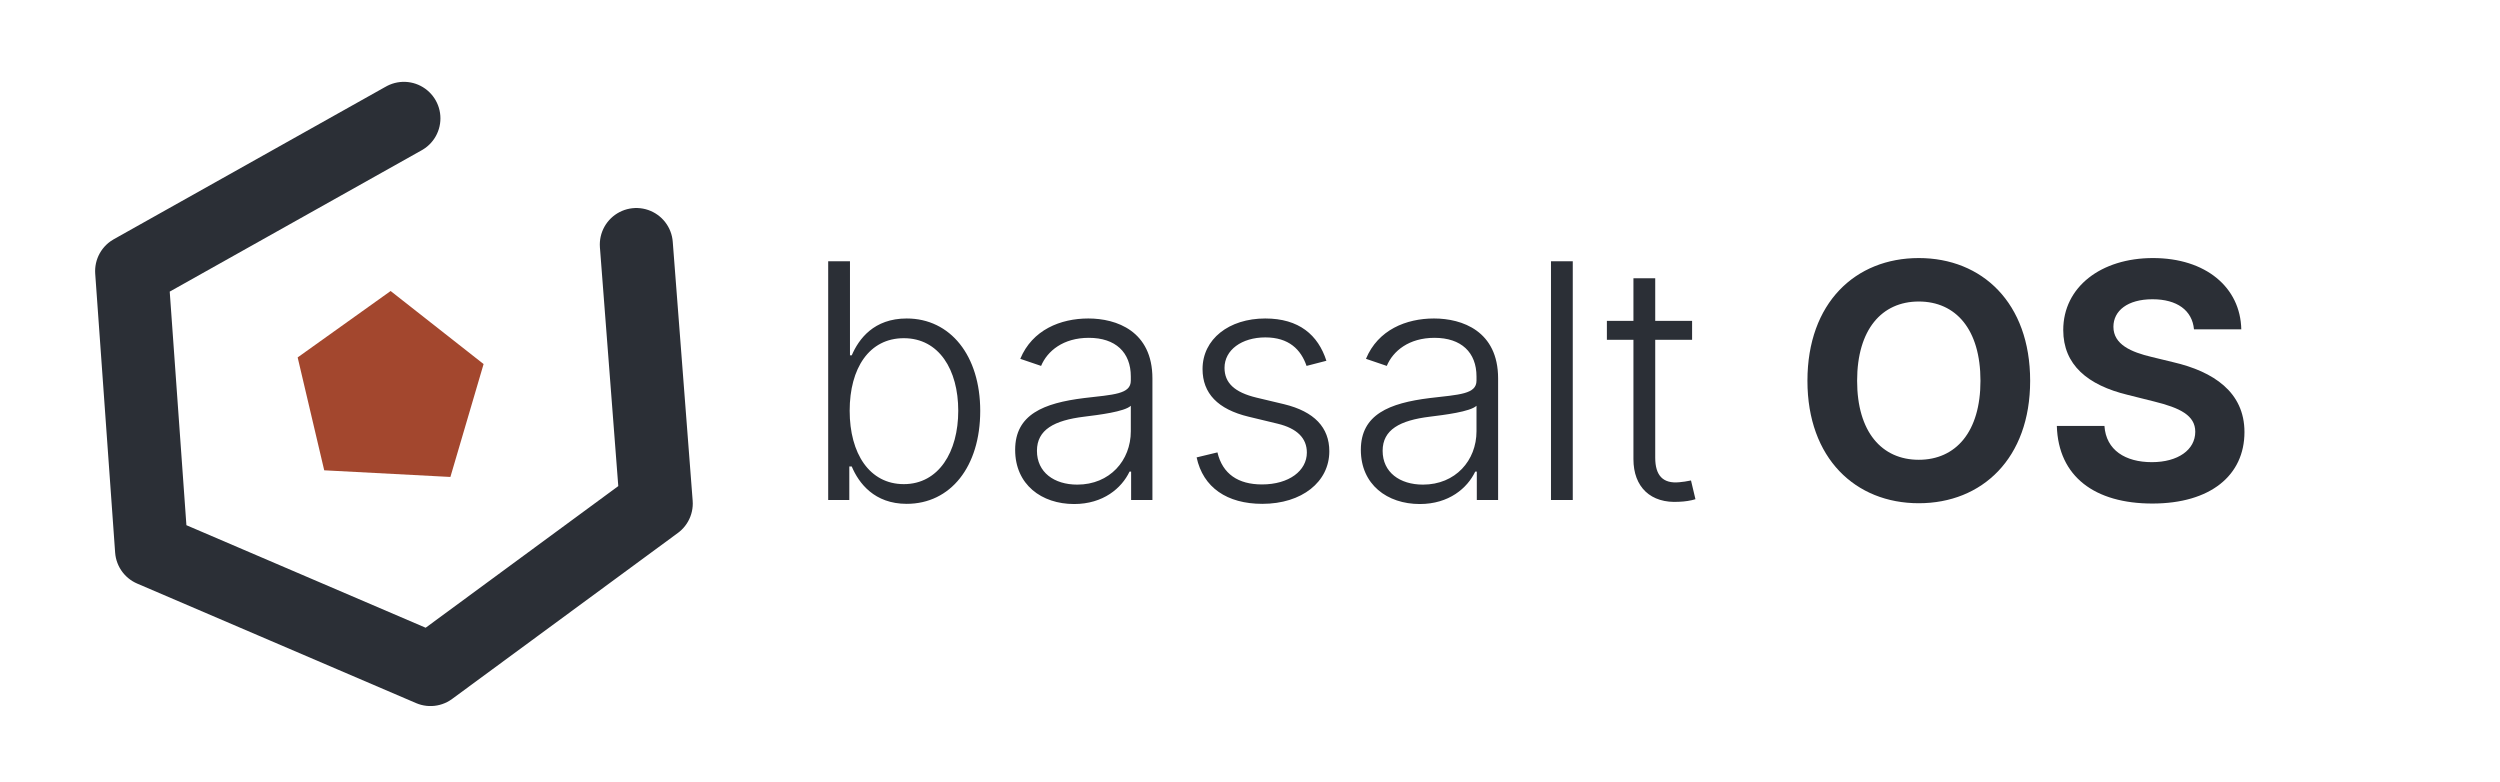
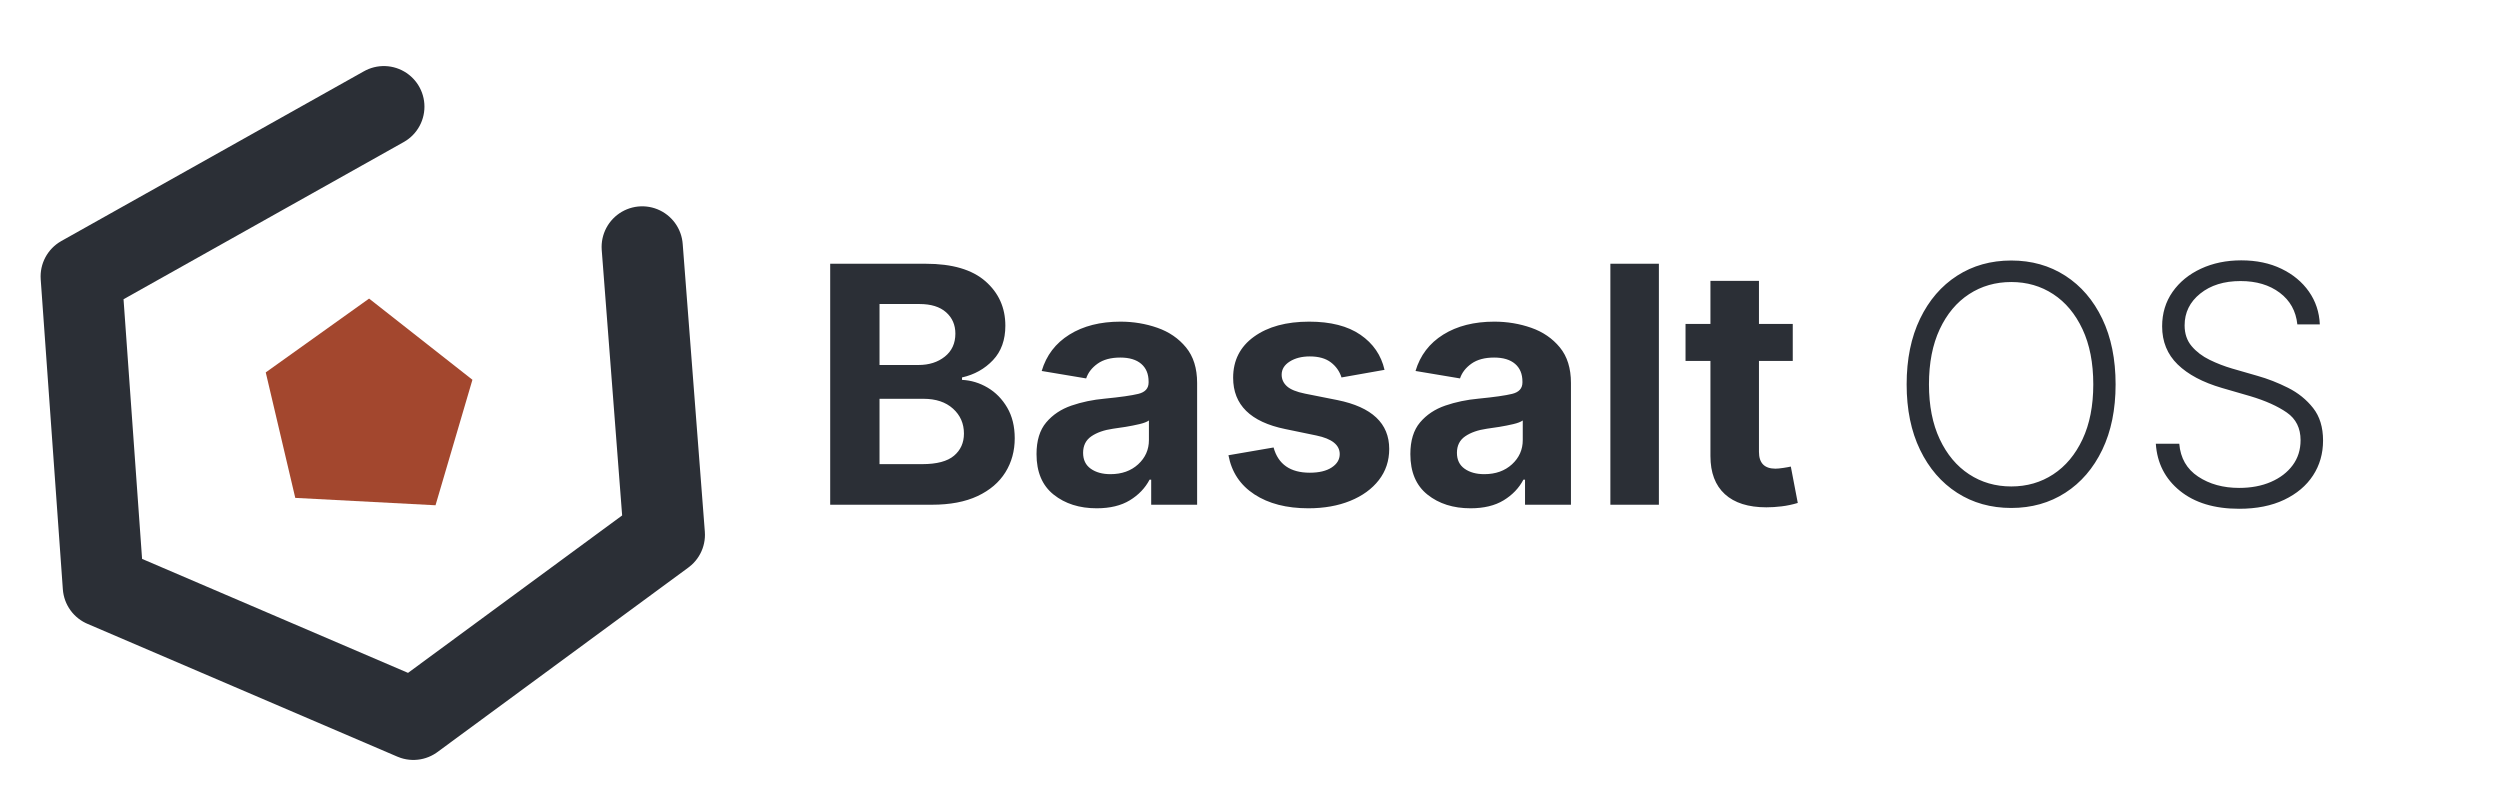
- <svg xmlns="http://www.w3.org/2000/svg" width="640" height="200" viewBox="0 0 640 200">
-   <path d="M 162.90,62.60 L 168.00,128.90 L 110.20,171.40 L 38.80,140.80 L 33.70,69.40 L 103.40,30.30" fill="none" stroke="#2B2F36" stroke-width="18.70" stroke-linejoin="round" stroke-linecap="round" />
-   <polygon points="100.00,74.50 123.80,93.20 115.30,122.10 83.00,120.40 76.20,91.50" fill="#A3472E" />
-   <text x="205" y="128" font-family="Inter, Helvetica, Arial, sans-serif" font-size="84" font-weight="300" fill="#2B2F36" letter-spacing="-0.5">basalt <tspan font-weight="700">OS</tspan>
-   </text>
+ <svg xmlns="http://www.w3.org/2000/svg" width="634" height="200" viewBox="0 0 634 200">
+   <g transform="translate(0.00,10.20) scale(0.365625)">
+     <path d="M 445.44,143.36 L 460.80,343.04 L 286.72,471.04 L 71.68,378.88 L 56.32,163.84 L 266.24,46.08" fill="none" stroke="#2B2F36" stroke-width="56.32" stroke-linejoin="round" stroke-linecap="round" />
+     <polygon points="256.00,179.20 327.68,235.52 302.08,322.56 204.80,317.44 184.32,230.40" fill="#A3472E" />
+   </g>
+   <path d="M210.537 128.0V66.887H234.777Q244.826 66.887 249.892 71.316Q254.957 75.746 254.957 82.596Q254.957 88.01 251.819 91.332Q248.682 94.654 243.965 95.721V96.336Q247.41 96.5 250.466 98.305Q253.521 100.109 255.429 103.37Q257.336 106.631 257.336 111.143Q257.336 115.982 254.957 119.797Q252.578 123.611 247.902 125.806Q243.227 128.0 236.336 128.0ZM223.047 117.705H233.875Q239.412 117.705 241.935 115.572Q244.457 113.439 244.457 109.953Q244.457 106.139 241.688 103.637Q238.92 101.135 234.203 101.135H223.047ZM223.047 92.562H232.932Q236.951 92.562 239.617 90.43Q242.283 88.297 242.283 84.605Q242.283 81.283 239.925 79.191Q237.566 77.1 233.178 77.1H223.047Z M278.119 128.902Q271.557 128.902 267.209 125.437Q262.861 121.971 262.861 115.162Q262.861 110.035 265.322 107.123Q267.783 104.211 271.721 102.857Q275.658 101.504 280.17 101.094Q286.076 100.52 288.681 99.884Q291.285 99.248 291.285 96.992V96.787Q291.285 93.875 289.419 92.275Q287.553 90.676 284.107 90.676Q280.539 90.676 278.365 92.214Q276.191 93.752 275.453 95.967L264.174 94.08Q265.937 88.133 271.208 84.852Q276.478 81.57 284.148 81.57Q289.07 81.57 293.52 83.129Q297.971 84.688 300.78 88.112Q303.59 91.537 303.59 97.115V128.0H291.941V121.643H291.531Q289.85 124.842 286.527 126.872Q283.205 128.902 278.119 128.902ZM281.605 120.248Q285.912 120.248 288.64 117.746Q291.367 115.244 291.367 111.594V106.631Q290.629 107.164 288.968 107.554Q287.307 107.943 285.461 108.251Q283.615 108.559 282.262 108.723Q278.857 109.215 276.766 110.65Q274.674 112.086 274.674 114.834Q274.674 117.5 276.622 118.874Q278.57 120.248 281.605 120.248Z M331.797 128.902Q323.512 128.902 318.118 125.375Q312.724 121.848 311.535 115.449L322.978 113.48Q324.742 119.879 332.166 119.879Q335.693 119.879 337.723 118.546Q339.754 117.213 339.754 115.162Q339.754 111.676 333.847 110.445L325.931 108.805Q312.724 106.098 312.724 95.803Q312.724 89.199 318.015 85.385Q323.306 81.57 332.002 81.57Q340.164 81.57 345.004 84.893Q349.844 88.215 351.115 93.793L340.205 95.721Q339.467 93.383 337.498 91.886Q335.529 90.389 332.166 90.389Q329.131 90.389 327.08 91.681Q325.029 92.973 325.029 95.023Q325.029 96.746 326.362 97.956Q327.695 99.166 330.935 99.822L339.18 101.463Q352.305 104.129 352.305 113.85Q352.305 118.361 349.68 121.745Q347.055 125.129 342.42 127.016Q337.785 128.902 331.797 128.902Z M372.924 128.902Q366.361 128.902 362.013 125.437Q357.666 121.971 357.666 115.162Q357.666 110.035 360.127 107.123Q362.588 104.211 366.525 102.857Q370.463 101.504 374.974 101.094Q380.881 100.52 383.485 99.884Q386.09 99.248 386.09 96.992V96.787Q386.09 93.875 384.223 92.275Q382.357 90.676 378.912 90.676Q375.343 90.676 373.17 92.214Q370.996 93.752 370.258 95.967L358.978 94.08Q360.742 88.133 366.012 84.852Q371.283 81.57 378.953 81.57Q383.875 81.57 388.325 83.129Q392.775 84.688 395.585 88.112Q398.394 91.537 398.394 97.115V128.0H386.746V121.643H386.336Q384.654 124.842 381.332 126.872Q378.009 128.902 372.924 128.902ZM376.41 120.248Q380.717 120.248 383.444 117.746Q386.172 115.244 386.172 111.594V106.631Q385.433 107.164 383.772 107.554Q382.111 107.943 380.265 108.251Q378.42 108.559 377.066 108.723Q373.662 109.215 371.57 110.65Q369.478 112.086 369.478 114.834Q369.478 117.5 371.426 118.874Q373.375 120.248 376.41 120.248Z M420.695 66.887V128.0H408.39V66.887Z M454.644 82.145V91.537H446.072V114.588Q446.072 118.854 450.255 118.854Q450.953 118.854 452.204 118.669Q453.455 118.484 454.152 118.32L455.916 127.549Q453.865 128.164 451.834 128.41Q449.804 128.656 447.959 128.656Q441.068 128.656 437.418 125.313Q433.767 121.971 433.767 115.654V91.537H427.451V82.145H433.767V71.234H446.072V82.145Z M510.061 128.82Q502.309 128.82 496.321 124.965Q490.332 121.109 486.928 114.075Q483.524 107.041 483.524 97.484Q483.524 87.887 486.928 80.832Q490.332 73.777 496.321 69.922Q502.309 66.066 510.061 66.066Q517.772 66.066 523.76 69.922Q529.748 73.777 533.132 80.832Q536.516 87.887 536.516 97.484Q536.516 107.041 533.132 114.075Q529.748 121.109 523.76 124.965Q517.772 128.82 510.061 128.82ZM510.061 123.365Q516.008 123.365 520.704 120.289Q525.401 117.213 528.128 111.409Q530.856 105.605 530.856 97.484Q530.856 89.322 528.128 83.498Q525.401 77.674 520.704 74.598Q516.008 71.521 510.061 71.521Q504.072 71.521 499.356 74.598Q494.639 77.674 491.911 83.498Q489.184 89.322 489.184 97.484Q489.184 105.564 491.911 111.368Q494.639 117.172 499.356 120.269Q504.072 123.365 510.061 123.365Z M567.84 129.025Q558.447 129.025 552.828 124.473Q547.209 119.92 546.717 112.537H552.664Q553.115 117.992 557.443 120.863Q561.77 123.734 567.84 123.734Q572.393 123.734 575.9 122.217Q579.406 120.699 581.416 117.992Q583.426 115.285 583.426 111.635Q583.426 107.041 579.94 104.621Q576.453 102.201 570.711 100.479L563.492 98.387Q556.192 96.254 552.254 92.419Q548.317 88.584 548.317 82.76Q548.317 77.797 550.962 74.023Q553.608 70.25 558.16 68.138Q562.713 66.025 568.373 66.025Q574.156 66.025 578.566 68.158Q582.975 70.291 585.538 73.941Q588.102 77.592 588.307 82.268H582.606Q582.072 77.182 578.135 74.229Q574.197 71.275 568.209 71.275Q561.934 71.275 557.976 74.454Q554.018 77.633 554.018 82.514Q554.018 85.672 555.802 87.784Q557.586 89.896 560.355 91.25Q563.123 92.604 566.076 93.465L572.475 95.311Q576.412 96.418 580.247 98.346Q584.082 100.273 586.605 103.473Q589.127 106.672 589.127 111.717Q589.127 116.68 586.584 120.576Q584.041 124.473 579.263 126.749Q574.485 129.025 567.84 129.025Z" fill="#2B2F36" />
</svg>
